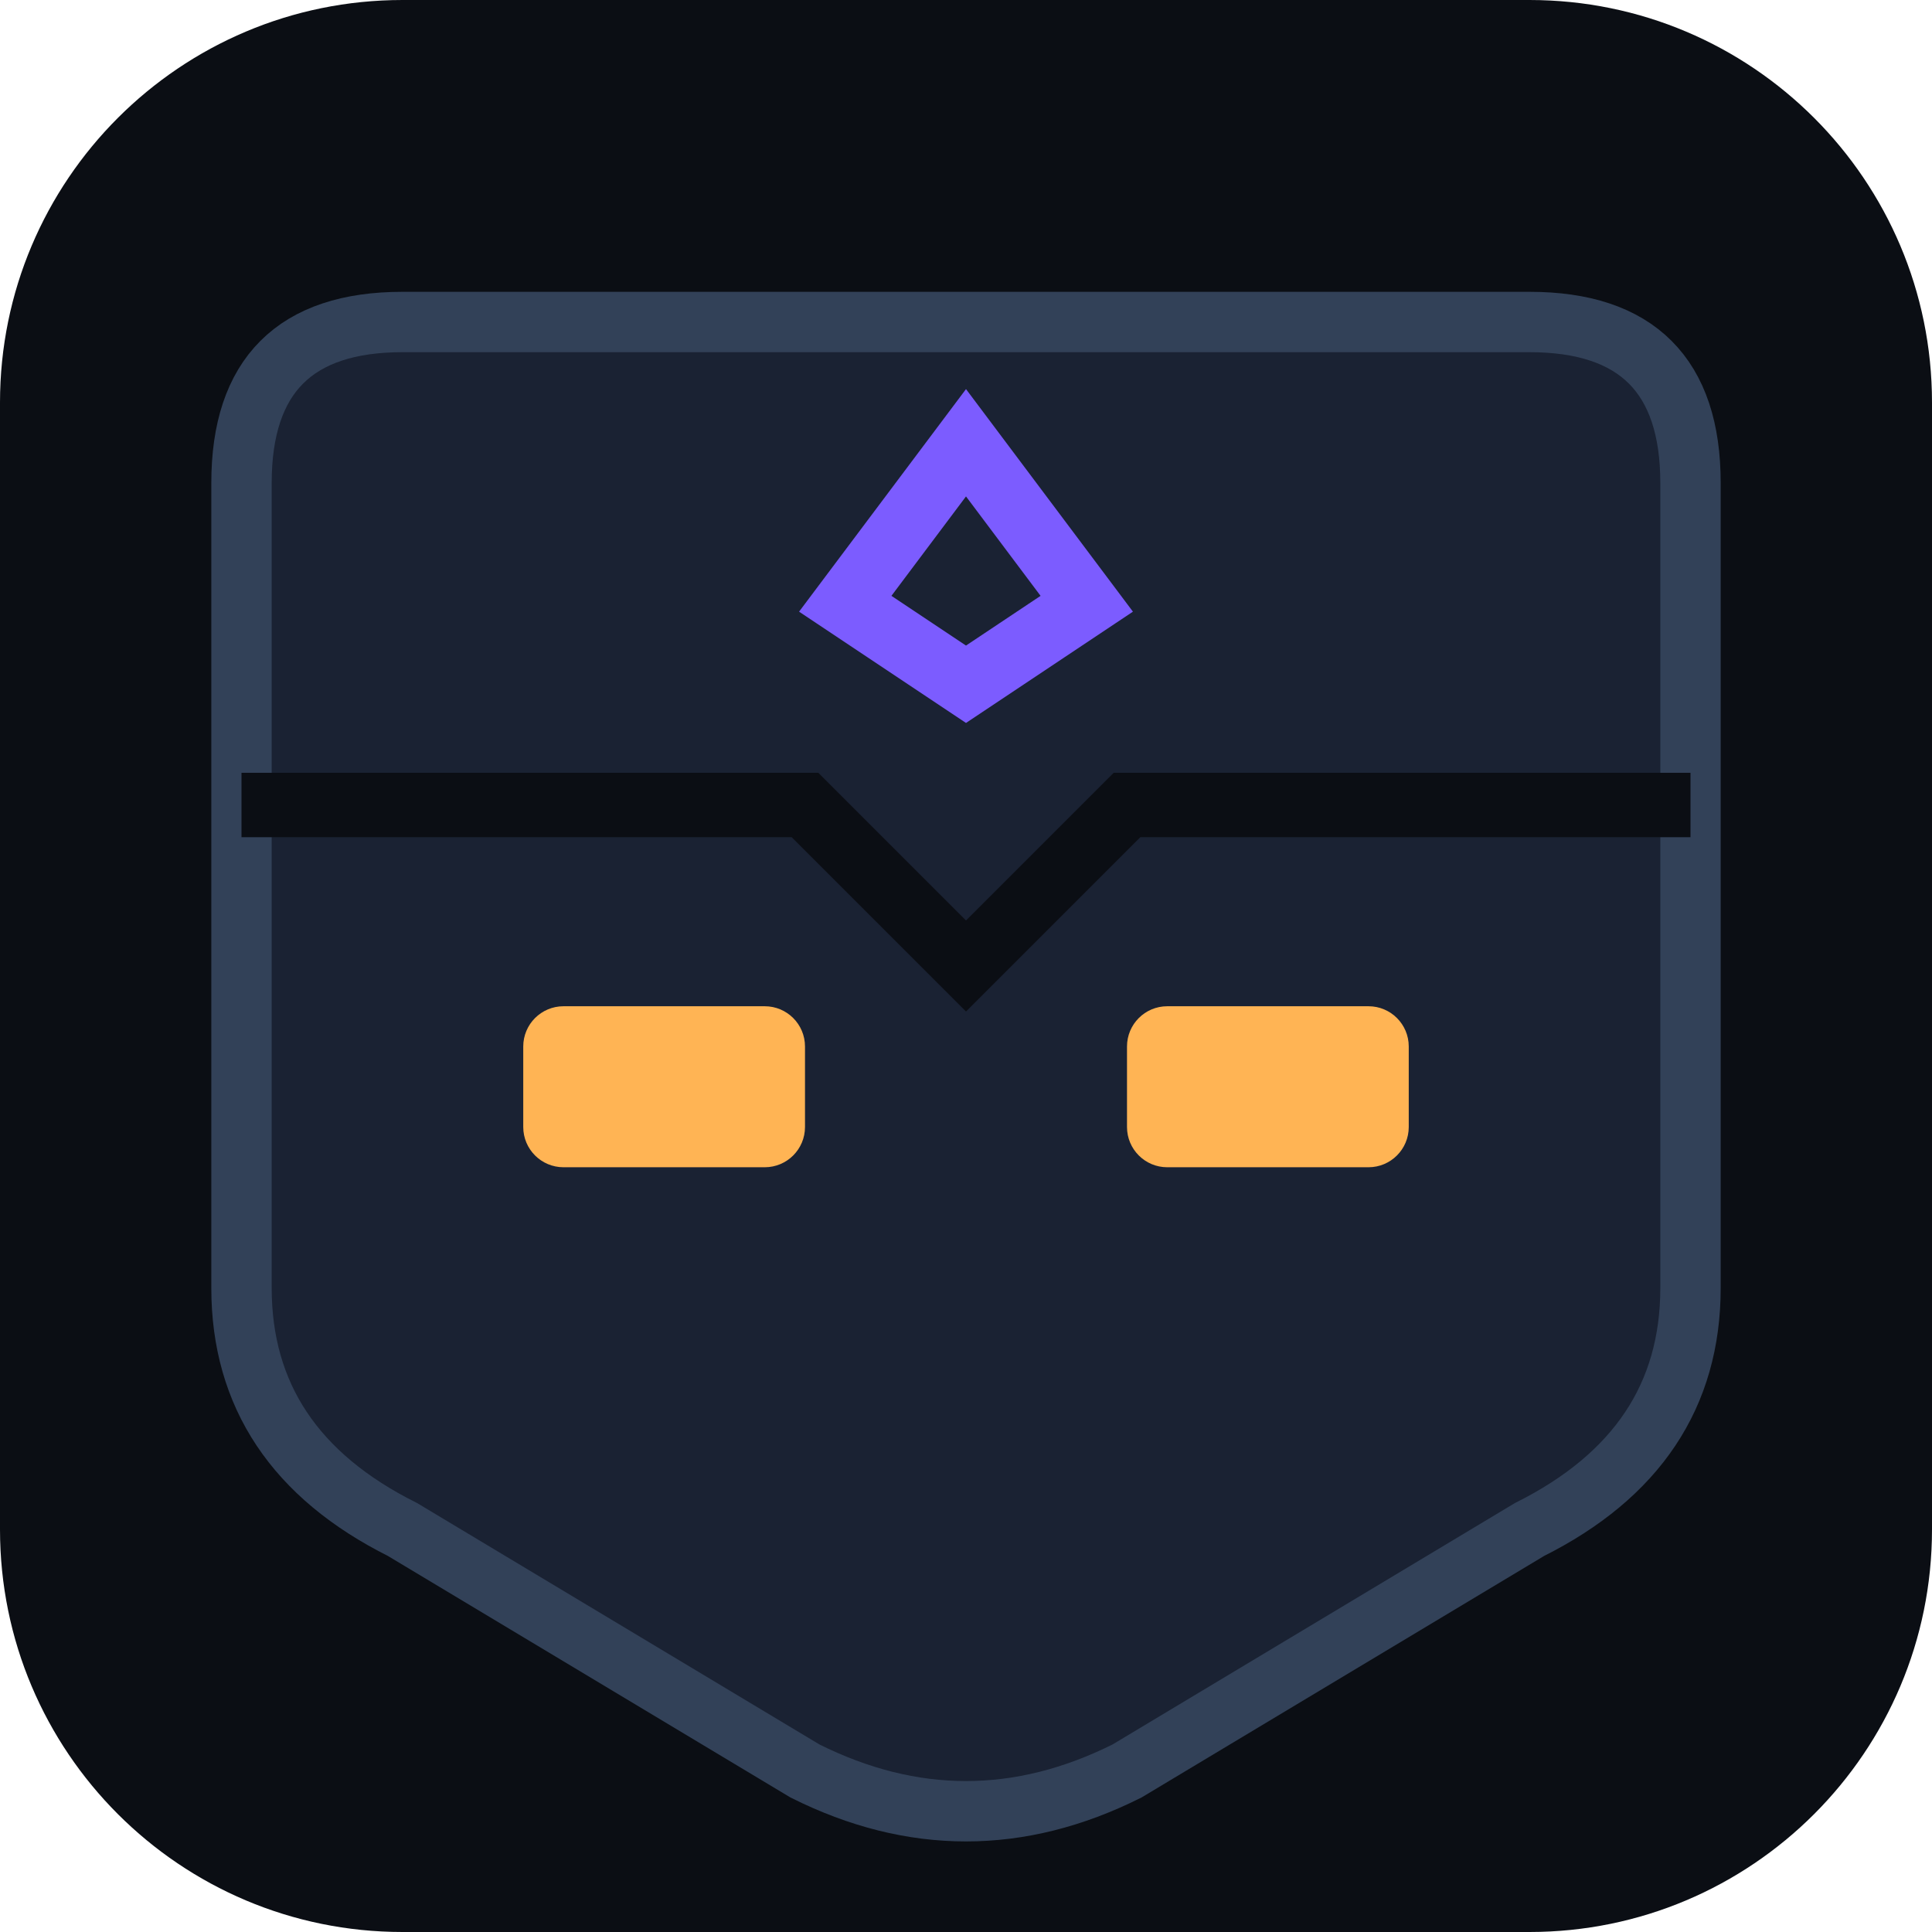
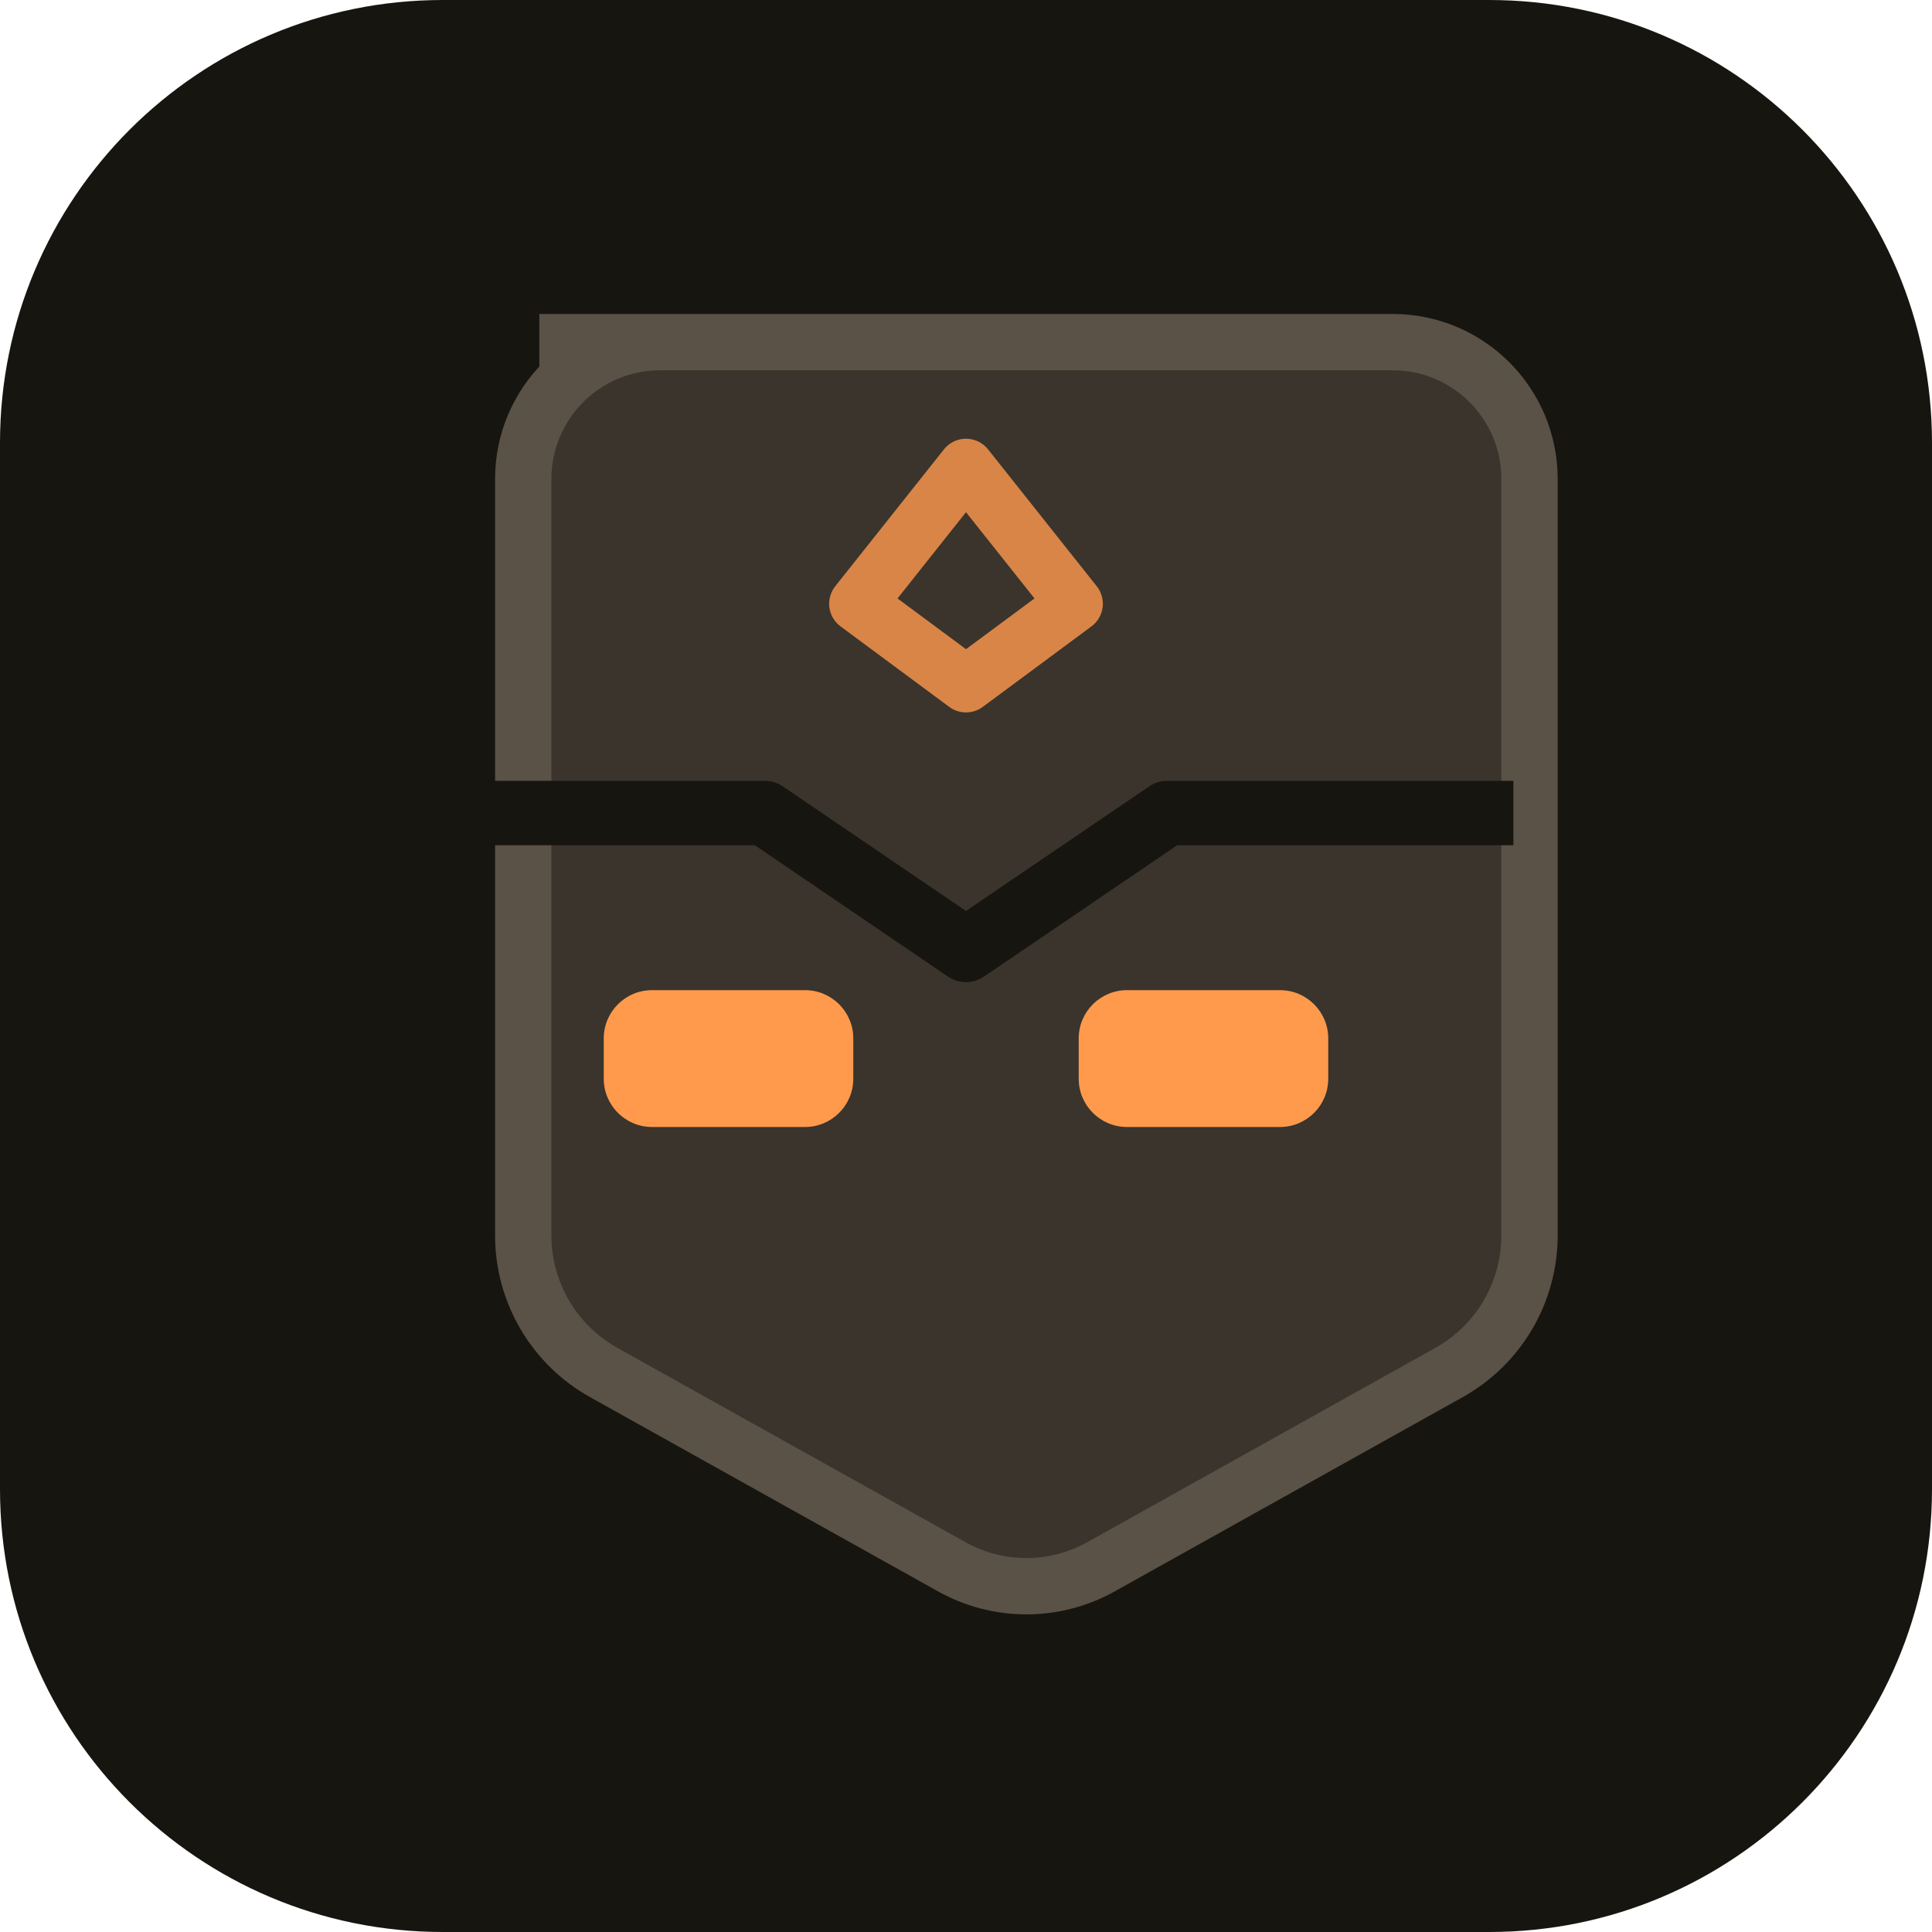
<svg xmlns="http://www.w3.org/2000/svg" viewBox="0 0 48 48">
-   <rect width="48" height="48" rx="10" fill="#0B0E14" />
-   <path d="M10 8 L38 8 Q42 8 42 12 L42 32 Q42 36 38 38 L28 44 Q24 46 20 44 L10 38 Q6 36 6 32 L6 12 Q6 8 10 8 Z" fill="#1A2233" stroke="#324158" stroke-width="1.5" />
-   <path d="M6 20 L20 20 L24 24 L28 20 L42 20" stroke="#0B0E14" stroke-width="1.6" fill="none" />
-   <rect x="13" y="25" width="7" height="4" rx="1" fill="#FFB454" />
-   <rect x="28" y="25" width="7" height="4" rx="1" fill="#FFB454" />
-   <path d="M24 11 L27 15 L24 17 L21 15 Z" fill="none" stroke="#7C5CFF" stroke-width="1.6" />
+   <rect width="48" height="48" rx="11" fill="#17150F" />
+   <path d="M13.4 8.5h21.2a3.4 3.4 0 0 1 3.4 3.4v18.8a3.9 3.9 0 0 1-2 3.4l-8.6 4.8a3.8 3.8 0 0 1-3.8 0l-8.6-4.8a3.9 3.9 0 0 1-2-3.4V11.9a3.4 3.4 0 0 1 3.4-3.4Z" fill="#3A342C" stroke="#5A5147" stroke-width="1.4" />
+   <path d="M10.4 20.2h8.6l5 3.4 5-3.4h8.6" stroke="#17150F" stroke-width="1.6" fill="none" stroke-linejoin="round" />
+   <rect x="15" y="24.6" width="6.2" height="3.4" rx="1.2" fill="#FF9A4D" />
+   <rect x="26.8" y="24.6" width="6.2" height="3.4" rx="1.2" fill="#FF9A4D" />
+   <path d="M24 11.6l2.7 3.4-2.7 2-2.7-2z" fill="none" stroke="#FF9A4D" stroke-width="1.4" stroke-linejoin="round" opacity="0.8" />
</svg>
